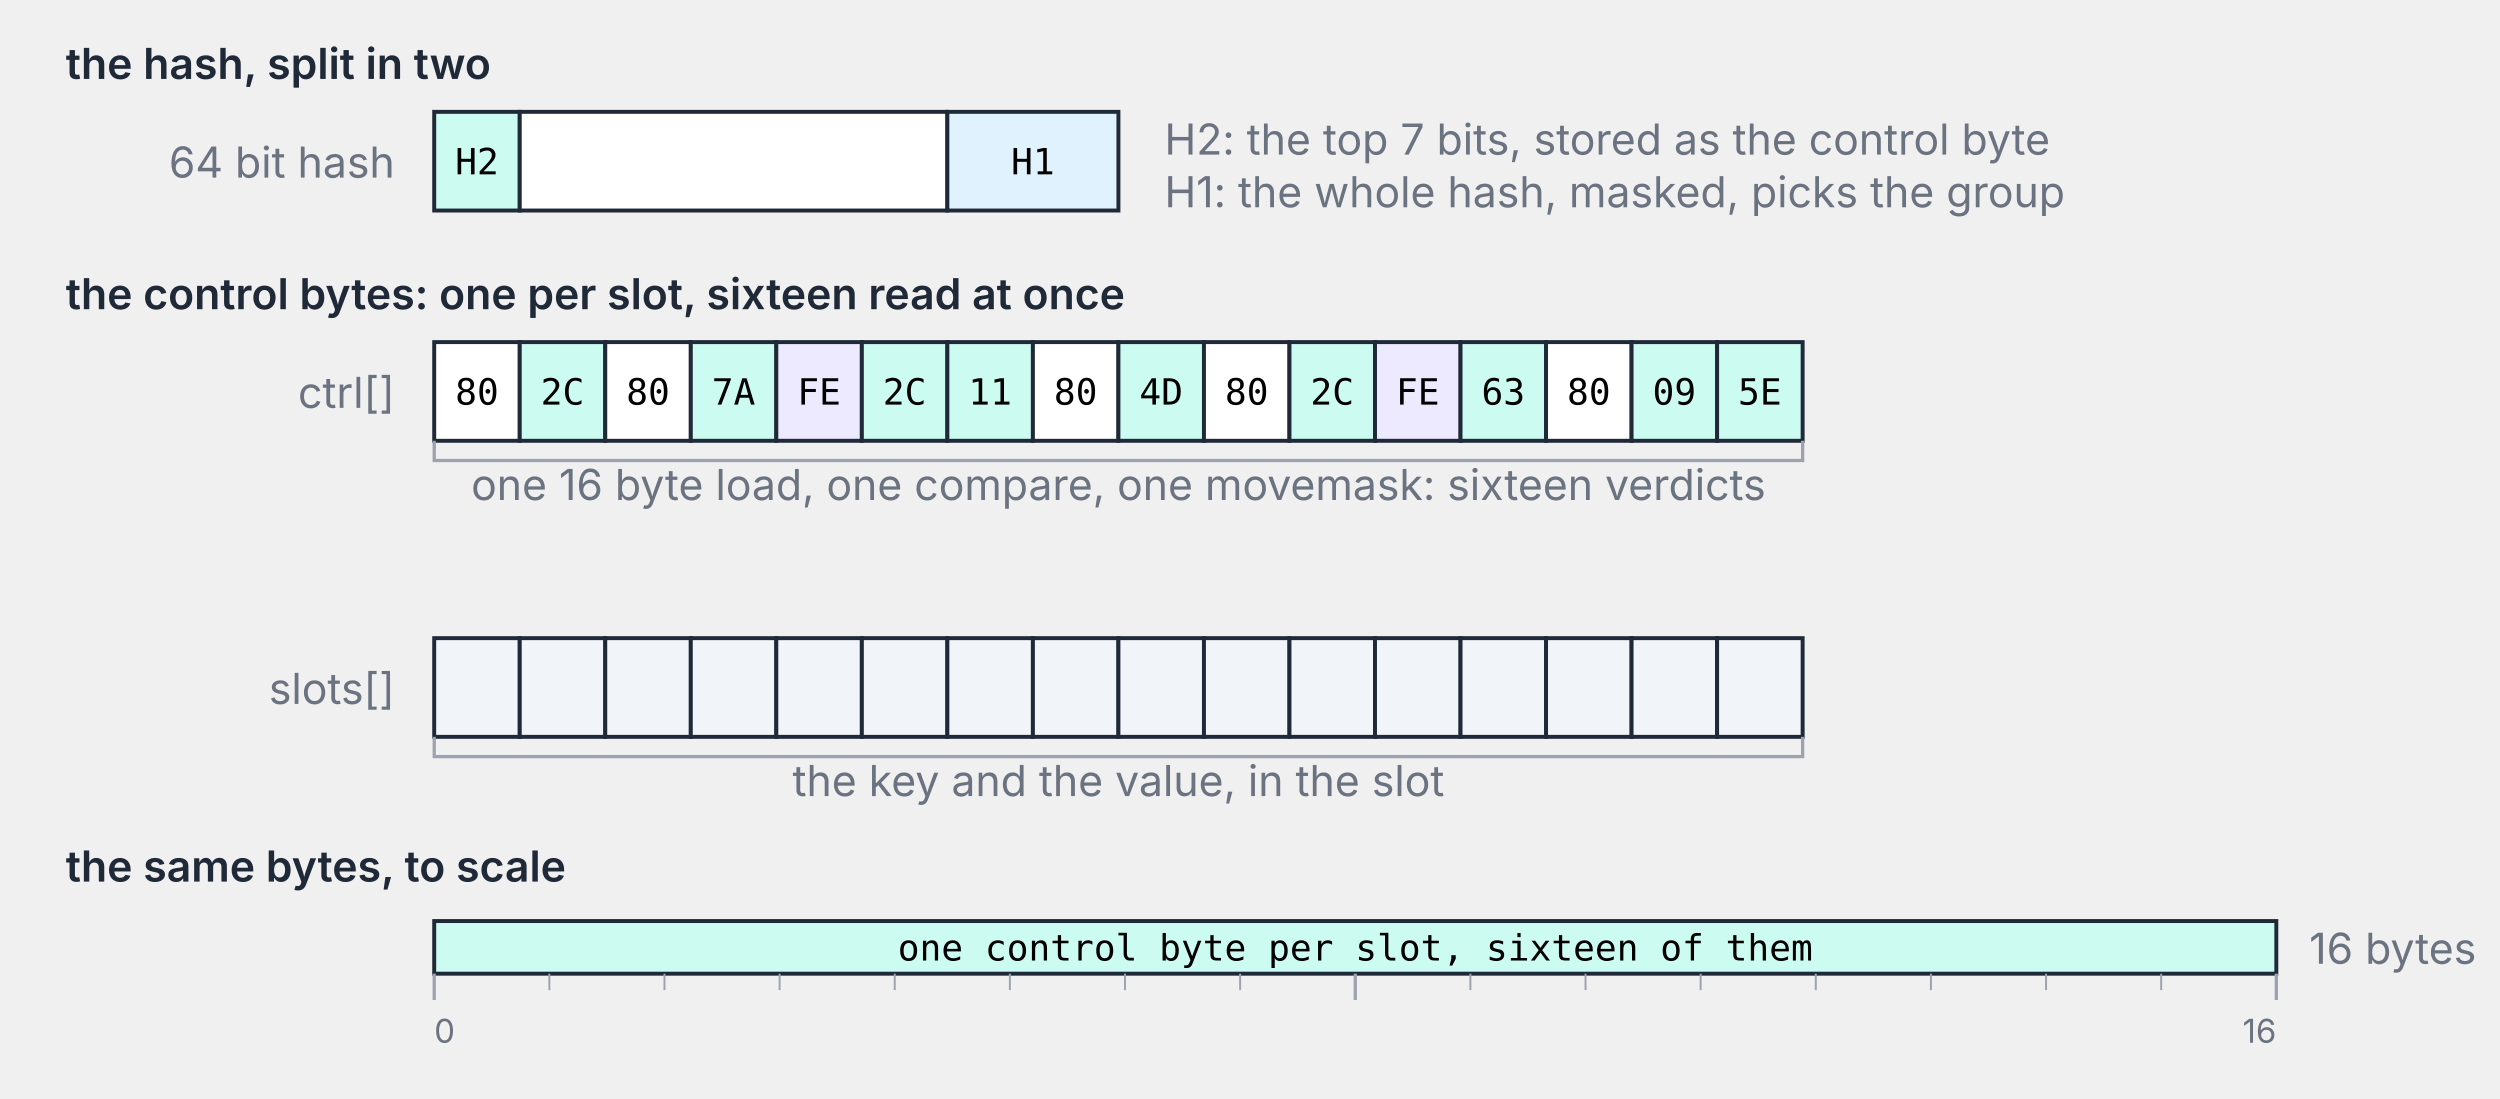
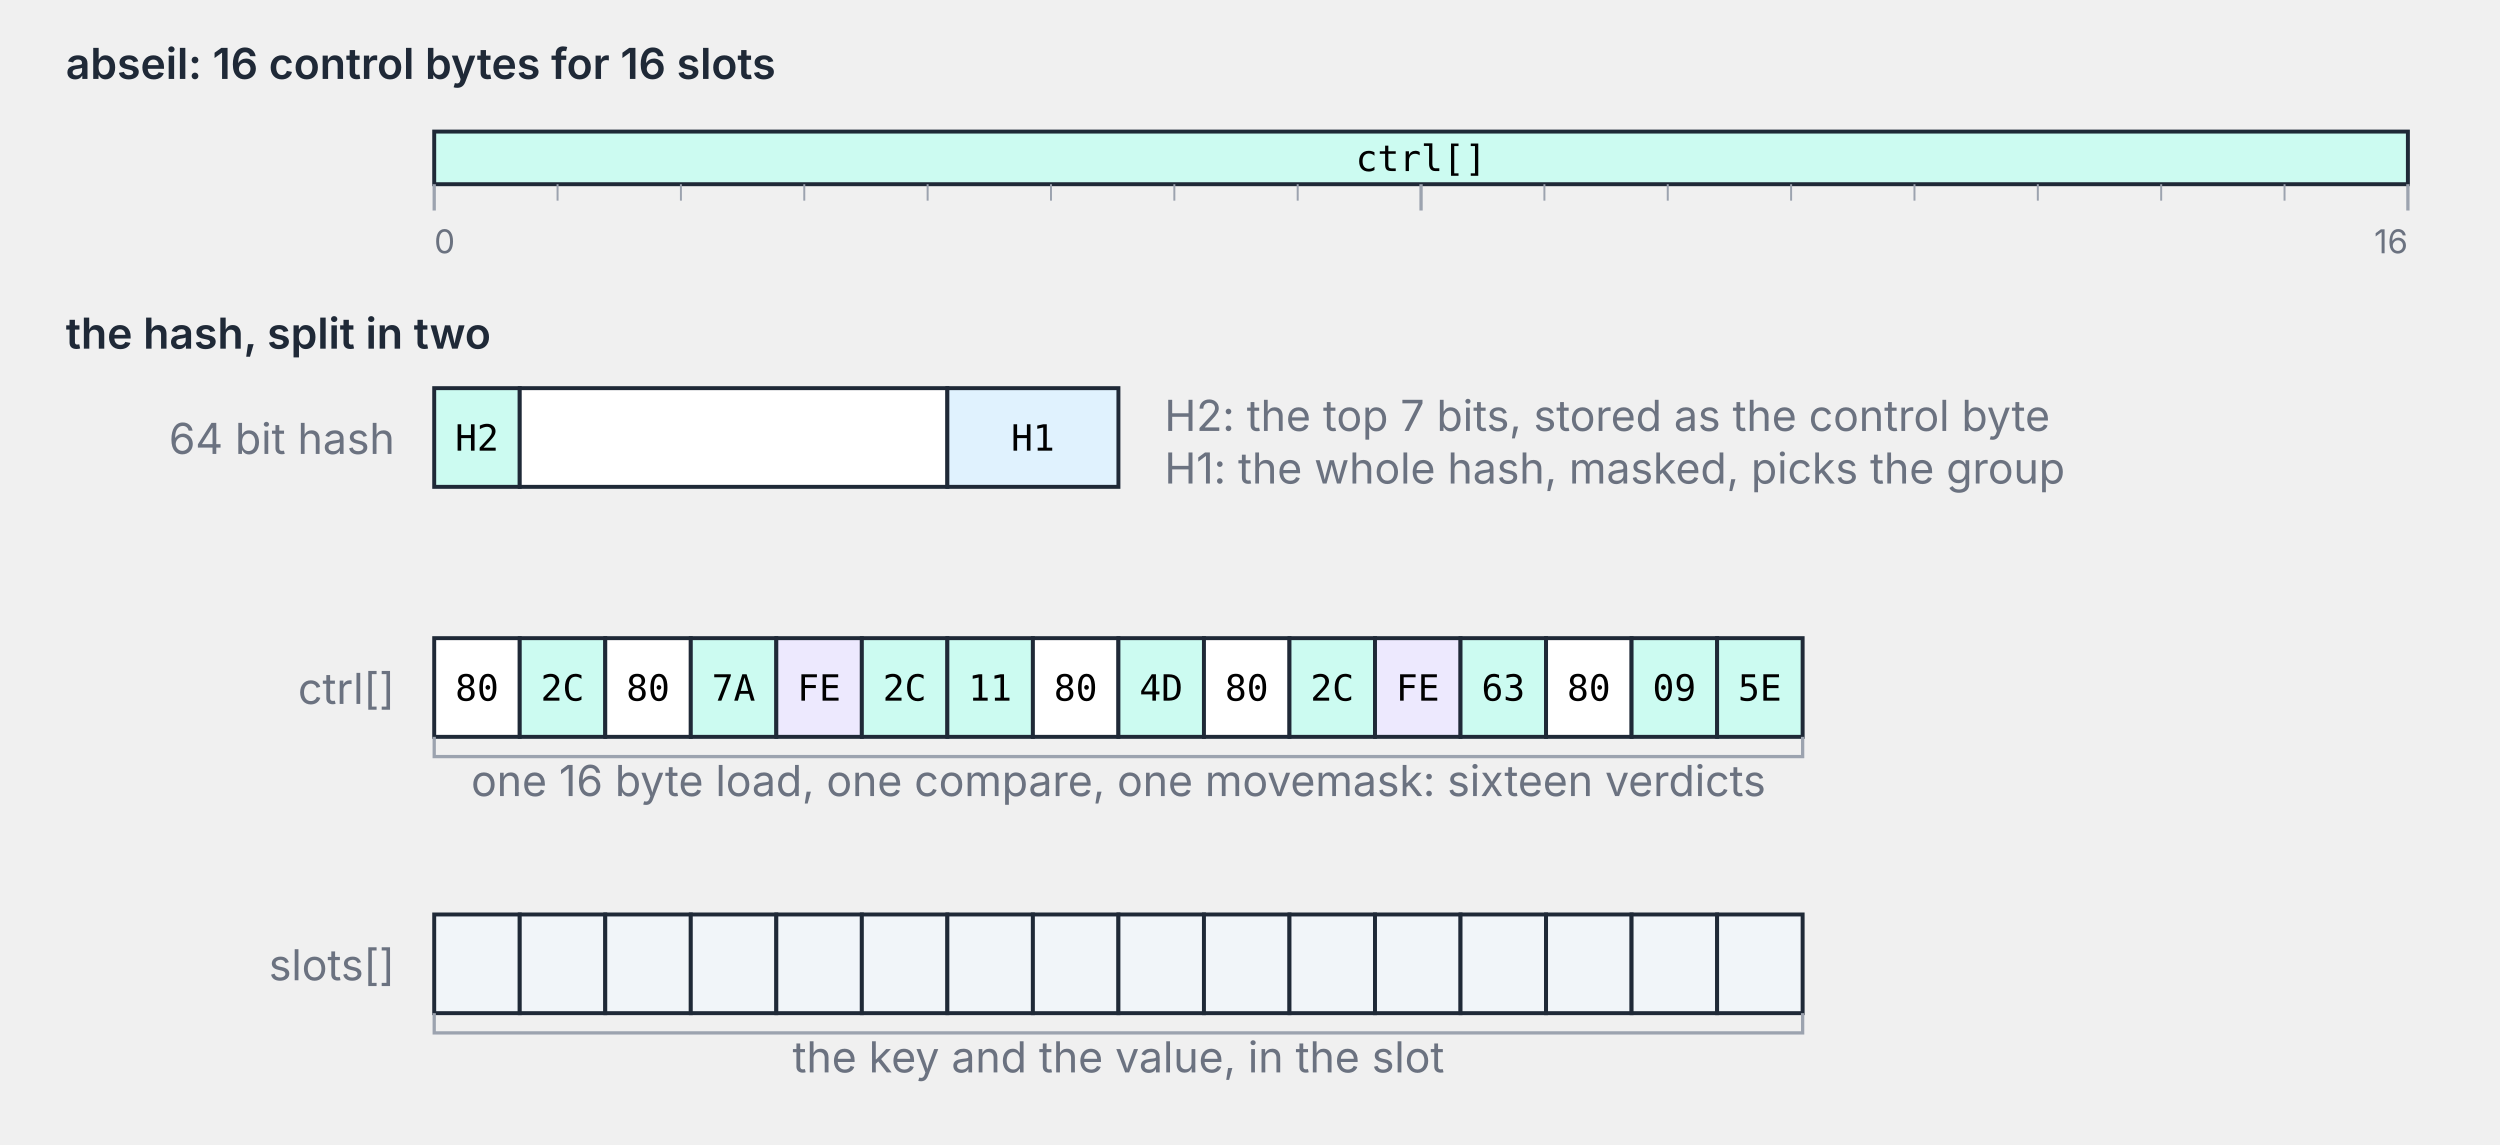
- <svg xmlns="http://www.w3.org/2000/svg" viewBox="0 0 760 334" font-family="Inter, system-ui, sans-serif" font-size="13">
+ <svg xmlns="http://www.w3.org/2000/svg" viewBox="0 0 760 348" font-family="Inter, system-ui, sans-serif" font-size="13">
  <style>
    .mono{font-family:ui-monospace,Menlo,Consolas,monospace;font-size:11px}
    .muted{fill:#6b7280}
    .lbl{fill:#1f2937;font-size:12px}
    .hd{fill:#1f2937;font-weight:600}
    .cell{fill:#fff;stroke:#1f2937;stroke-width:1.2}
    .fp{fill:#ccfbf1}
    .dist{fill:#e0f2fe}
    .idx{fill:#fef3c7}
    .ovf{fill:#ede9fe}
    .payload{fill:#f1f5f9}
    .sent{fill:url(#hatch);stroke:#9ca3af;stroke-width:1.2}
    .arrow{stroke:#0f766e;stroke-width:1.6;fill:none;marker-end:url(#head)}
    .thin{stroke:#9ca3af;stroke-width:1;fill:none}
  </style>
  <defs>
    <pattern id="hatch" width="6" height="6" patternUnits="userSpaceOnUse" patternTransform="rotate(45)">
      <line x1="0" y1="0" x2="0" y2="6" stroke="#d1d5db" stroke-width="2" />
    </pattern>
    <marker id="head" markerWidth="8" markerHeight="8" refX="6" refY="4" orient="auto">
      <path d="M0,0 L8,4 L0,8 z" fill="#0f766e" />
    </marker>
  </defs>
-   <text x="20" y="24" class="hd" text-anchor="start">the hash, split in two</text>
-   <rect x="132" y="34" width="26" height="30" class="cell fp" />
-   <text x="145" y="53" class="mono" text-anchor="middle" font-size="11">H2</text>
-   <rect x="158" y="34" width="130" height="30" class="cell " />
-   <rect x="288" y="34" width="52" height="30" class="cell dist" />
-   <text x="314" y="53" class="mono" text-anchor="middle" font-size="11">H1</text>
-   <text x="120" y="54" class="muted" text-anchor="end">64 bit hash</text>
-   <text x="354" y="47" class="muted" text-anchor="start">H2: the top 7 bits, stored as the control byte</text>
-   <text x="354" y="63" class="muted" text-anchor="start">H1: the whole hash, masked, picks the group</text>
-   <text x="20" y="94" class="hd" text-anchor="start">the control bytes: one per slot, sixteen read at once</text>
-   <rect x="132" y="104" width="26" height="30" class="cell " />
-   <text x="145" y="123" class="mono" text-anchor="middle" font-size="11">80</text>
-   <rect x="158" y="104" width="26" height="30" class="cell fp" />
-   <text x="171" y="123" class="mono" text-anchor="middle" font-size="11">2C</text>
-   <rect x="184" y="104" width="26" height="30" class="cell " />
-   <text x="197" y="123" class="mono" text-anchor="middle" font-size="11">80</text>
-   <rect x="210" y="104" width="26" height="30" class="cell fp" />
-   <text x="223" y="123" class="mono" text-anchor="middle" font-size="11">7A</text>
-   <rect x="236" y="104" width="26" height="30" class="cell ovf" />
-   <text x="249" y="123" class="mono" text-anchor="middle" font-size="11">FE</text>
-   <rect x="262" y="104" width="26" height="30" class="cell fp" />
-   <text x="275" y="123" class="mono" text-anchor="middle" font-size="11">2C</text>
-   <rect x="288" y="104" width="26" height="30" class="cell fp" />
-   <text x="301" y="123" class="mono" text-anchor="middle" font-size="11">11</text>
-   <rect x="314" y="104" width="26" height="30" class="cell " />
-   <text x="327" y="123" class="mono" text-anchor="middle" font-size="11">80</text>
-   <rect x="340" y="104" width="26" height="30" class="cell fp" />
-   <text x="353" y="123" class="mono" text-anchor="middle" font-size="11">4D</text>
-   <rect x="366" y="104" width="26" height="30" class="cell " />
-   <text x="379" y="123" class="mono" text-anchor="middle" font-size="11">80</text>
-   <rect x="392" y="104" width="26" height="30" class="cell fp" />
-   <text x="405" y="123" class="mono" text-anchor="middle" font-size="11">2C</text>
-   <rect x="418" y="104" width="26" height="30" class="cell ovf" />
-   <text x="431" y="123" class="mono" text-anchor="middle" font-size="11">FE</text>
-   <rect x="444" y="104" width="26" height="30" class="cell fp" />
-   <text x="457" y="123" class="mono" text-anchor="middle" font-size="11">63</text>
-   <rect x="470" y="104" width="26" height="30" class="cell " />
-   <text x="483" y="123" class="mono" text-anchor="middle" font-size="11">80</text>
-   <rect x="496" y="104" width="26" height="30" class="cell fp" />
-   <text x="509" y="123" class="mono" text-anchor="middle" font-size="11">09</text>
-   <rect x="522" y="104" width="26" height="30" class="cell fp" />
-   <text x="535" y="123" class="mono" text-anchor="middle" font-size="11">5E</text>
-   <text x="120" y="124" class="muted" text-anchor="end">ctrl[]</text>
-   <path d="M132,134 L132,140 L548,140 L548,134" class="thin" />
-   <text x="340" y="152" class="muted" text-anchor="middle">one 16 byte load, one compare, one movemask: sixteen verdicts</text>
-   <rect x="132" y="194" width="26" height="30" class="cell payload" />
-   <rect x="158" y="194" width="26" height="30" class="cell payload" />
-   <rect x="184" y="194" width="26" height="30" class="cell payload" />
-   <rect x="210" y="194" width="26" height="30" class="cell payload" />
-   <rect x="236" y="194" width="26" height="30" class="cell payload" />
-   <rect x="262" y="194" width="26" height="30" class="cell payload" />
-   <rect x="288" y="194" width="26" height="30" class="cell payload" />
-   <rect x="314" y="194" width="26" height="30" class="cell payload" />
-   <rect x="340" y="194" width="26" height="30" class="cell payload" />
-   <rect x="366" y="194" width="26" height="30" class="cell payload" />
-   <rect x="392" y="194" width="26" height="30" class="cell payload" />
-   <rect x="418" y="194" width="26" height="30" class="cell payload" />
-   <rect x="444" y="194" width="26" height="30" class="cell payload" />
-   <rect x="470" y="194" width="26" height="30" class="cell payload" />
-   <rect x="496" y="194" width="26" height="30" class="cell payload" />
-   <rect x="522" y="194" width="26" height="30" class="cell payload" />
-   <text x="120" y="214" class="muted" text-anchor="end">slots[]</text>
+   <text x="20" y="24" class="hd" text-anchor="start">abseil: 16 control bytes for 16 slots</text>
+   <rect x="132.0" y="40" width="600.0" height="16" class="cell fp" />
+   <text x="432.0" y="52" class="mono" text-anchor="middle" font-size="9">ctrl[]</text>
+   <line x1="132.0" y1="56" x2="132.0" y2="64" stroke="#9ca3af" stroke-width="1" />
+   <line x1="169.5" y1="56" x2="169.5" y2="61" stroke="#9ca3af" stroke-width="0.6" />
+   <line x1="207.0" y1="56" x2="207.0" y2="61" stroke="#9ca3af" stroke-width="0.6" />
+   <line x1="244.5" y1="56" x2="244.5" y2="61" stroke="#9ca3af" stroke-width="0.6" />
+   <line x1="282.0" y1="56" x2="282.0" y2="61" stroke="#9ca3af" stroke-width="0.6" />
+   <line x1="319.5" y1="56" x2="319.5" y2="61" stroke="#9ca3af" stroke-width="0.6" />
+   <line x1="357.0" y1="56" x2="357.0" y2="61" stroke="#9ca3af" stroke-width="0.6" />
+   <line x1="394.5" y1="56" x2="394.5" y2="61" stroke="#9ca3af" stroke-width="0.6" />
+   <line x1="432.0" y1="56" x2="432.0" y2="64" stroke="#9ca3af" stroke-width="1" />
+   <line x1="469.5" y1="56" x2="469.5" y2="61" stroke="#9ca3af" stroke-width="0.6" />
+   <line x1="507.0" y1="56" x2="507.0" y2="61" stroke="#9ca3af" stroke-width="0.6" />
+   <line x1="544.5" y1="56" x2="544.5" y2="61" stroke="#9ca3af" stroke-width="0.6" />
+   <line x1="582.0" y1="56" x2="582.0" y2="61" stroke="#9ca3af" stroke-width="0.6" />
+   <line x1="619.5" y1="56" x2="619.5" y2="61" stroke="#9ca3af" stroke-width="0.6" />
+   <line x1="657.0" y1="56" x2="657.0" y2="61" stroke="#9ca3af" stroke-width="0.6" />
+   <line x1="694.5" y1="56" x2="694.5" y2="61" stroke="#9ca3af" stroke-width="0.6" />
+   <line x1="732.0" y1="56" x2="732.0" y2="64" stroke="#9ca3af" stroke-width="1" />
+   <text x="132.0" y="77" class="muted" text-anchor="start" font-size="10">0</text>
+   <text x="732.0" y="77" class="muted" text-anchor="end" font-size="10">16</text>
+   <text x="20" y="106" class="hd" text-anchor="start">the hash, split in two</text>
+   <rect x="132" y="118" width="26" height="30" class="cell fp" />
+   <text x="145" y="137" class="mono" text-anchor="middle" font-size="11">H2</text>
+   <rect x="158" y="118" width="130" height="30" class="cell " />
+   <rect x="288" y="118" width="52" height="30" class="cell dist" />
+   <text x="314" y="137" class="mono" text-anchor="middle" font-size="11">H1</text>
+   <text x="120" y="138" class="muted" text-anchor="end">64 bit hash</text>
+   <text x="354" y="131" class="muted" text-anchor="start">H2: the top 7 bits, stored as the control byte</text>
+   <text x="354" y="147" class="muted" text-anchor="start">H1: the whole hash, masked, picks the group</text>
+   <rect x="132" y="194" width="26" height="30" class="cell " />
+   <text x="145" y="213" class="mono" text-anchor="middle" font-size="11">80</text>
+   <rect x="158" y="194" width="26" height="30" class="cell fp" />
+   <text x="171" y="213" class="mono" text-anchor="middle" font-size="11">2C</text>
+   <rect x="184" y="194" width="26" height="30" class="cell " />
+   <text x="197" y="213" class="mono" text-anchor="middle" font-size="11">80</text>
+   <rect x="210" y="194" width="26" height="30" class="cell fp" />
+   <text x="223" y="213" class="mono" text-anchor="middle" font-size="11">7A</text>
+   <rect x="236" y="194" width="26" height="30" class="cell ovf" />
+   <text x="249" y="213" class="mono" text-anchor="middle" font-size="11">FE</text>
+   <rect x="262" y="194" width="26" height="30" class="cell fp" />
+   <text x="275" y="213" class="mono" text-anchor="middle" font-size="11">2C</text>
+   <rect x="288" y="194" width="26" height="30" class="cell fp" />
+   <text x="301" y="213" class="mono" text-anchor="middle" font-size="11">11</text>
+   <rect x="314" y="194" width="26" height="30" class="cell " />
+   <text x="327" y="213" class="mono" text-anchor="middle" font-size="11">80</text>
+   <rect x="340" y="194" width="26" height="30" class="cell fp" />
+   <text x="353" y="213" class="mono" text-anchor="middle" font-size="11">4D</text>
+   <rect x="366" y="194" width="26" height="30" class="cell " />
+   <text x="379" y="213" class="mono" text-anchor="middle" font-size="11">80</text>
+   <rect x="392" y="194" width="26" height="30" class="cell fp" />
+   <text x="405" y="213" class="mono" text-anchor="middle" font-size="11">2C</text>
+   <rect x="418" y="194" width="26" height="30" class="cell ovf" />
+   <text x="431" y="213" class="mono" text-anchor="middle" font-size="11">FE</text>
+   <rect x="444" y="194" width="26" height="30" class="cell fp" />
+   <text x="457" y="213" class="mono" text-anchor="middle" font-size="11">63</text>
+   <rect x="470" y="194" width="26" height="30" class="cell " />
+   <text x="483" y="213" class="mono" text-anchor="middle" font-size="11">80</text>
+   <rect x="496" y="194" width="26" height="30" class="cell fp" />
+   <text x="509" y="213" class="mono" text-anchor="middle" font-size="11">09</text>
+   <rect x="522" y="194" width="26" height="30" class="cell fp" />
+   <text x="535" y="213" class="mono" text-anchor="middle" font-size="11">5E</text>
+   <text x="120" y="214" class="muted" text-anchor="end">ctrl[]</text>
  <path d="M132,224 L132,230 L548,230 L548,224" class="thin" />
-   <text x="340" y="242" class="muted" text-anchor="middle">the key and the value, in the slot</text>
-   <text x="20" y="268" class="hd" text-anchor="start">the same bytes, to scale</text>
-   <rect x="132.0" y="280" width="560.0" height="16" class="cell fp" />
-   <text x="412.0" y="292" class="mono" text-anchor="middle" font-size="9">one control byte per slot, sixteen of them</text>
-   <line x1="132.0" y1="296" x2="132.0" y2="304" stroke="#9ca3af" stroke-width="1" />
-   <line x1="167.0" y1="296" x2="167.0" y2="301" stroke="#9ca3af" stroke-width="0.6" />
-   <line x1="202.0" y1="296" x2="202.0" y2="301" stroke="#9ca3af" stroke-width="0.6" />
-   <line x1="237.0" y1="296" x2="237.0" y2="301" stroke="#9ca3af" stroke-width="0.6" />
-   <line x1="272.0" y1="296" x2="272.0" y2="301" stroke="#9ca3af" stroke-width="0.6" />
-   <line x1="307.0" y1="296" x2="307.0" y2="301" stroke="#9ca3af" stroke-width="0.6" />
-   <line x1="342.0" y1="296" x2="342.0" y2="301" stroke="#9ca3af" stroke-width="0.6" />
-   <line x1="377.0" y1="296" x2="377.0" y2="301" stroke="#9ca3af" stroke-width="0.6" />
-   <line x1="412.0" y1="296" x2="412.0" y2="304" stroke="#9ca3af" stroke-width="1" />
-   <line x1="447.0" y1="296" x2="447.0" y2="301" stroke="#9ca3af" stroke-width="0.6" />
-   <line x1="482.0" y1="296" x2="482.0" y2="301" stroke="#9ca3af" stroke-width="0.6" />
-   <line x1="517.0" y1="296" x2="517.0" y2="301" stroke="#9ca3af" stroke-width="0.6" />
-   <line x1="552.0" y1="296" x2="552.0" y2="301" stroke="#9ca3af" stroke-width="0.6" />
-   <line x1="587.0" y1="296" x2="587.0" y2="301" stroke="#9ca3af" stroke-width="0.6" />
-   <line x1="622.0" y1="296" x2="622.0" y2="301" stroke="#9ca3af" stroke-width="0.6" />
-   <line x1="657.0" y1="296" x2="657.0" y2="301" stroke="#9ca3af" stroke-width="0.6" />
-   <line x1="692.0" y1="296" x2="692.0" y2="304" stroke="#9ca3af" stroke-width="1" />
-   <text x="132.0" y="317" class="muted" text-anchor="start" font-size="10">0</text>
-   <text x="692.0" y="317" class="muted" text-anchor="end" font-size="10">16</text>
-   <text x="702" y="293" class="muted" text-anchor="start">16 bytes</text>
+   <text x="340" y="242" class="muted" text-anchor="middle">one 16 byte load, one compare, one movemask: sixteen verdicts</text>
+   <rect x="132" y="278" width="26" height="30" class="cell payload" />
+   <rect x="158" y="278" width="26" height="30" class="cell payload" />
+   <rect x="184" y="278" width="26" height="30" class="cell payload" />
+   <rect x="210" y="278" width="26" height="30" class="cell payload" />
+   <rect x="236" y="278" width="26" height="30" class="cell payload" />
+   <rect x="262" y="278" width="26" height="30" class="cell payload" />
+   <rect x="288" y="278" width="26" height="30" class="cell payload" />
+   <rect x="314" y="278" width="26" height="30" class="cell payload" />
+   <rect x="340" y="278" width="26" height="30" class="cell payload" />
+   <rect x="366" y="278" width="26" height="30" class="cell payload" />
+   <rect x="392" y="278" width="26" height="30" class="cell payload" />
+   <rect x="418" y="278" width="26" height="30" class="cell payload" />
+   <rect x="444" y="278" width="26" height="30" class="cell payload" />
+   <rect x="470" y="278" width="26" height="30" class="cell payload" />
+   <rect x="496" y="278" width="26" height="30" class="cell payload" />
+   <rect x="522" y="278" width="26" height="30" class="cell payload" />
+   <text x="120" y="298" class="muted" text-anchor="end">slots[]</text>
+   <path d="M132,308 L132,314 L548,314 L548,308" class="thin" />
+   <text x="340" y="326" class="muted" text-anchor="middle">the key and the value, in the slot</text>
</svg>
